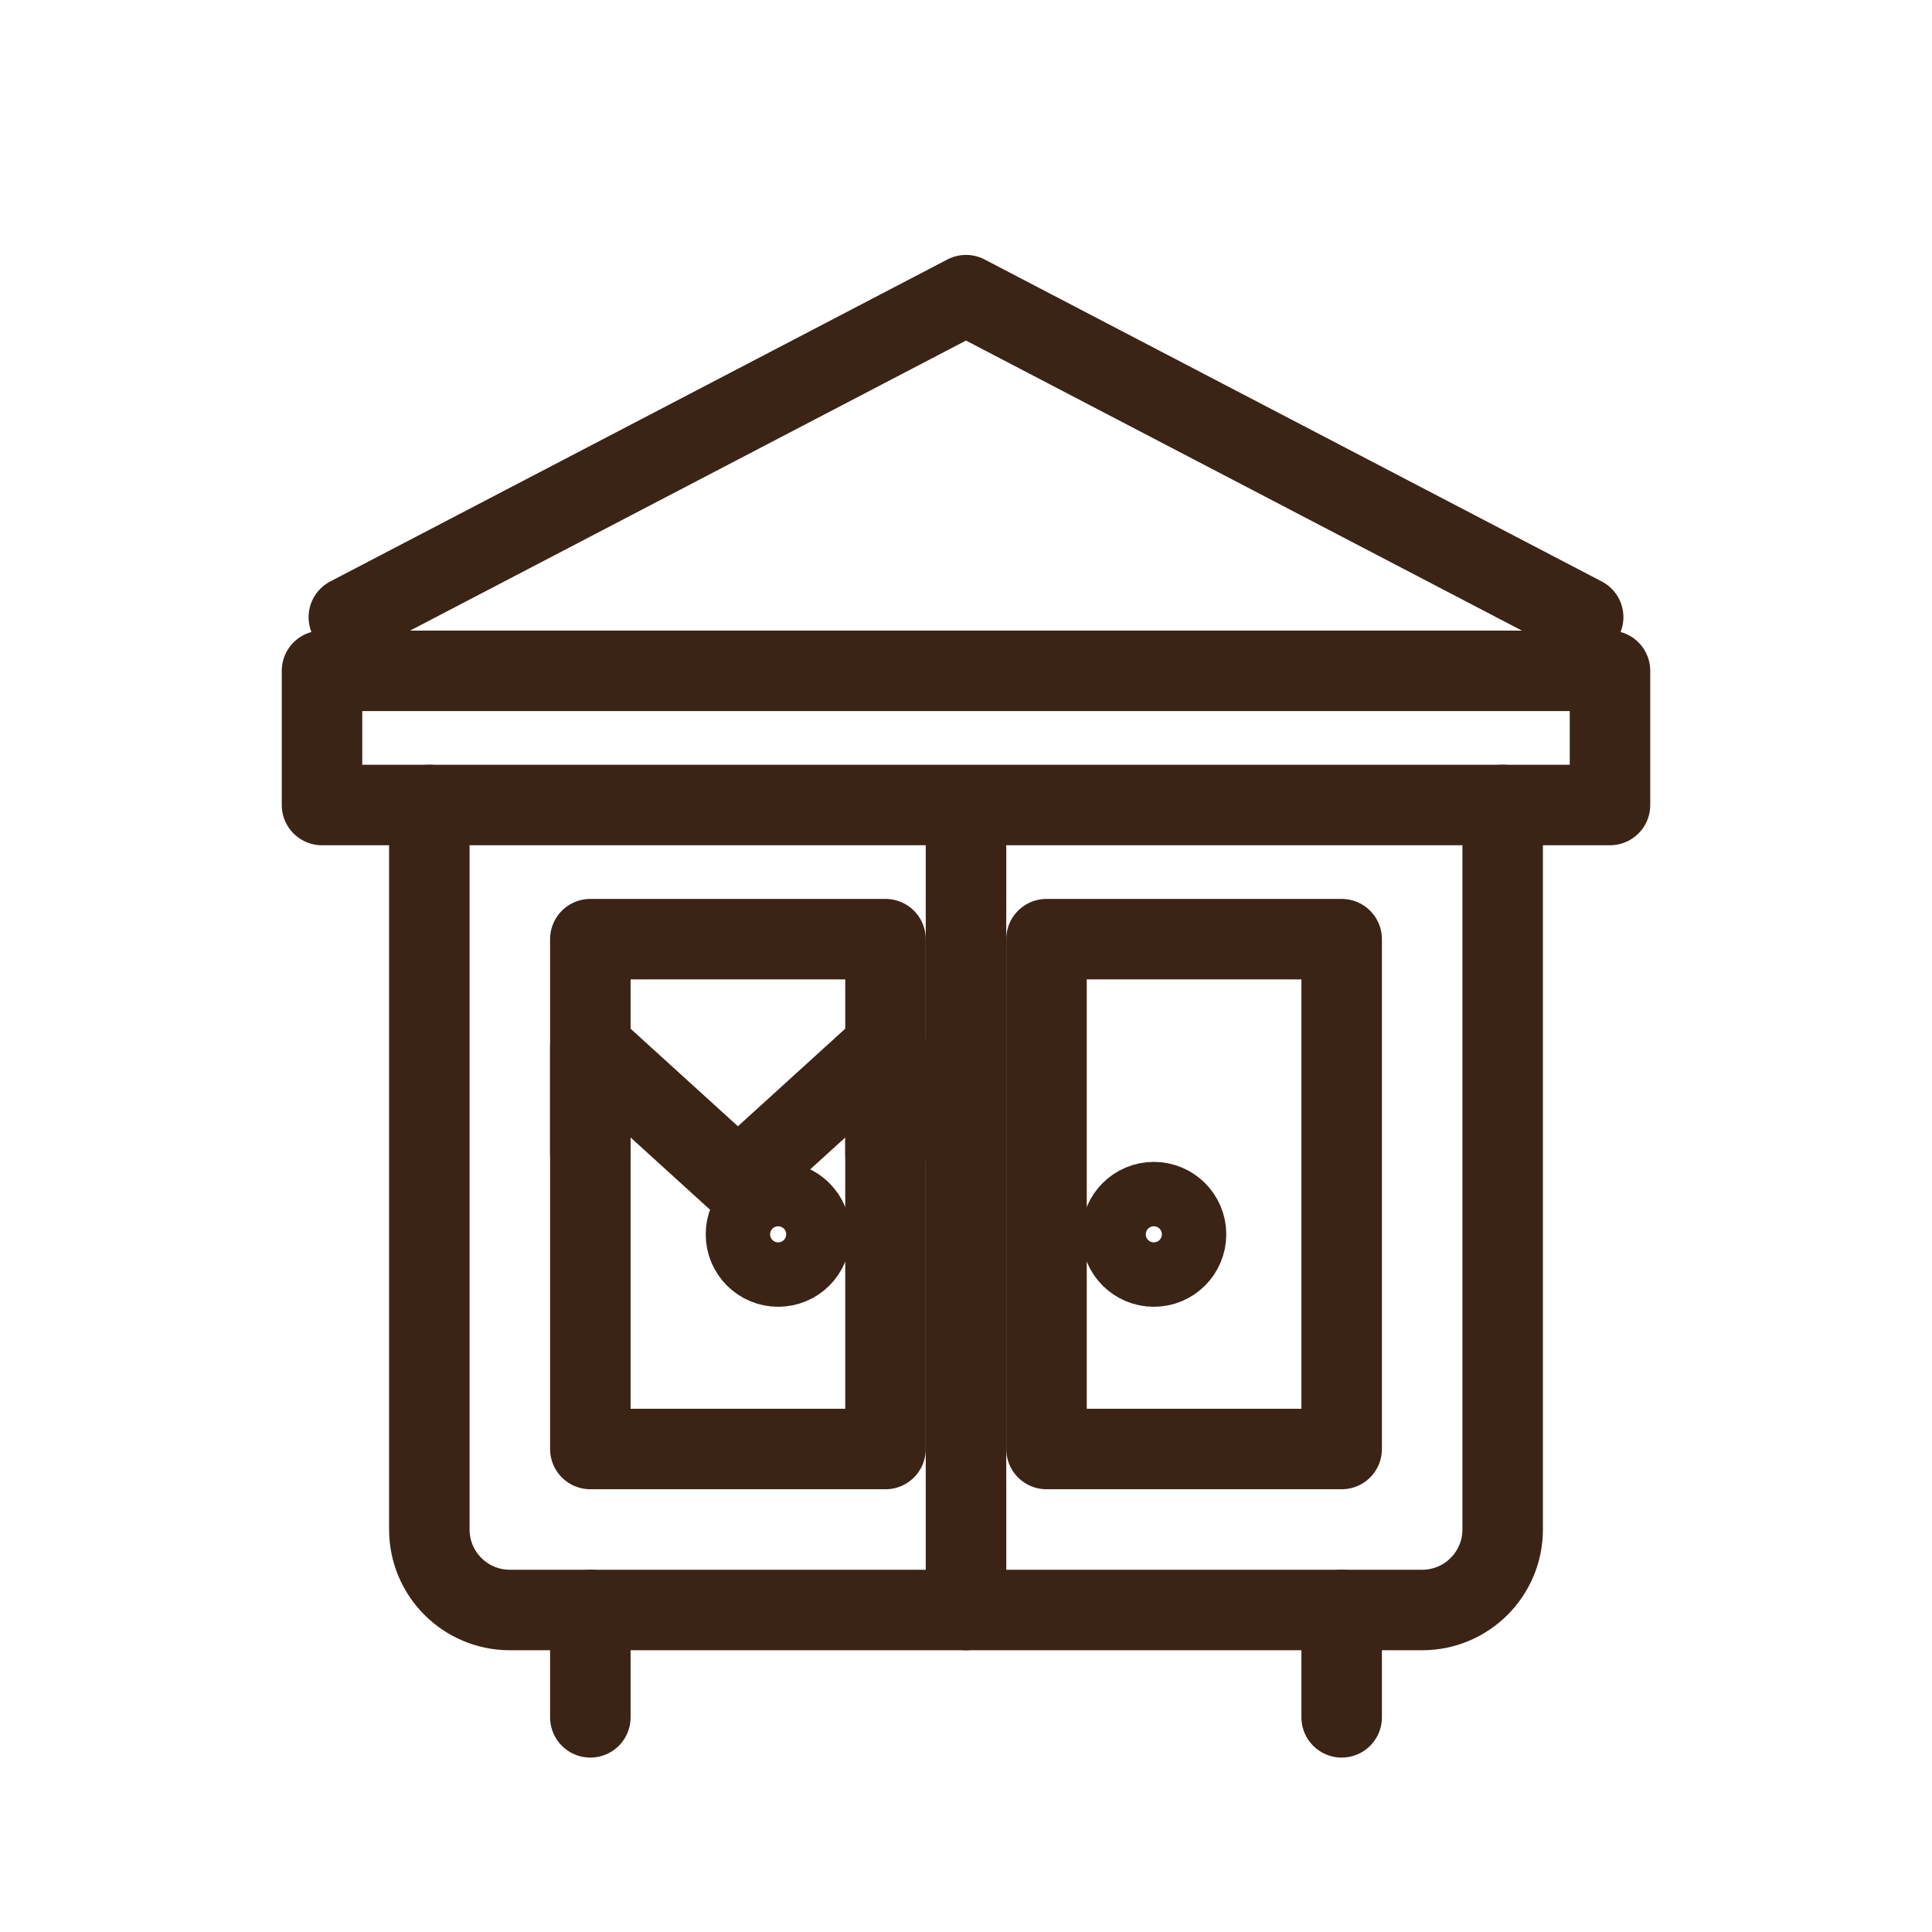
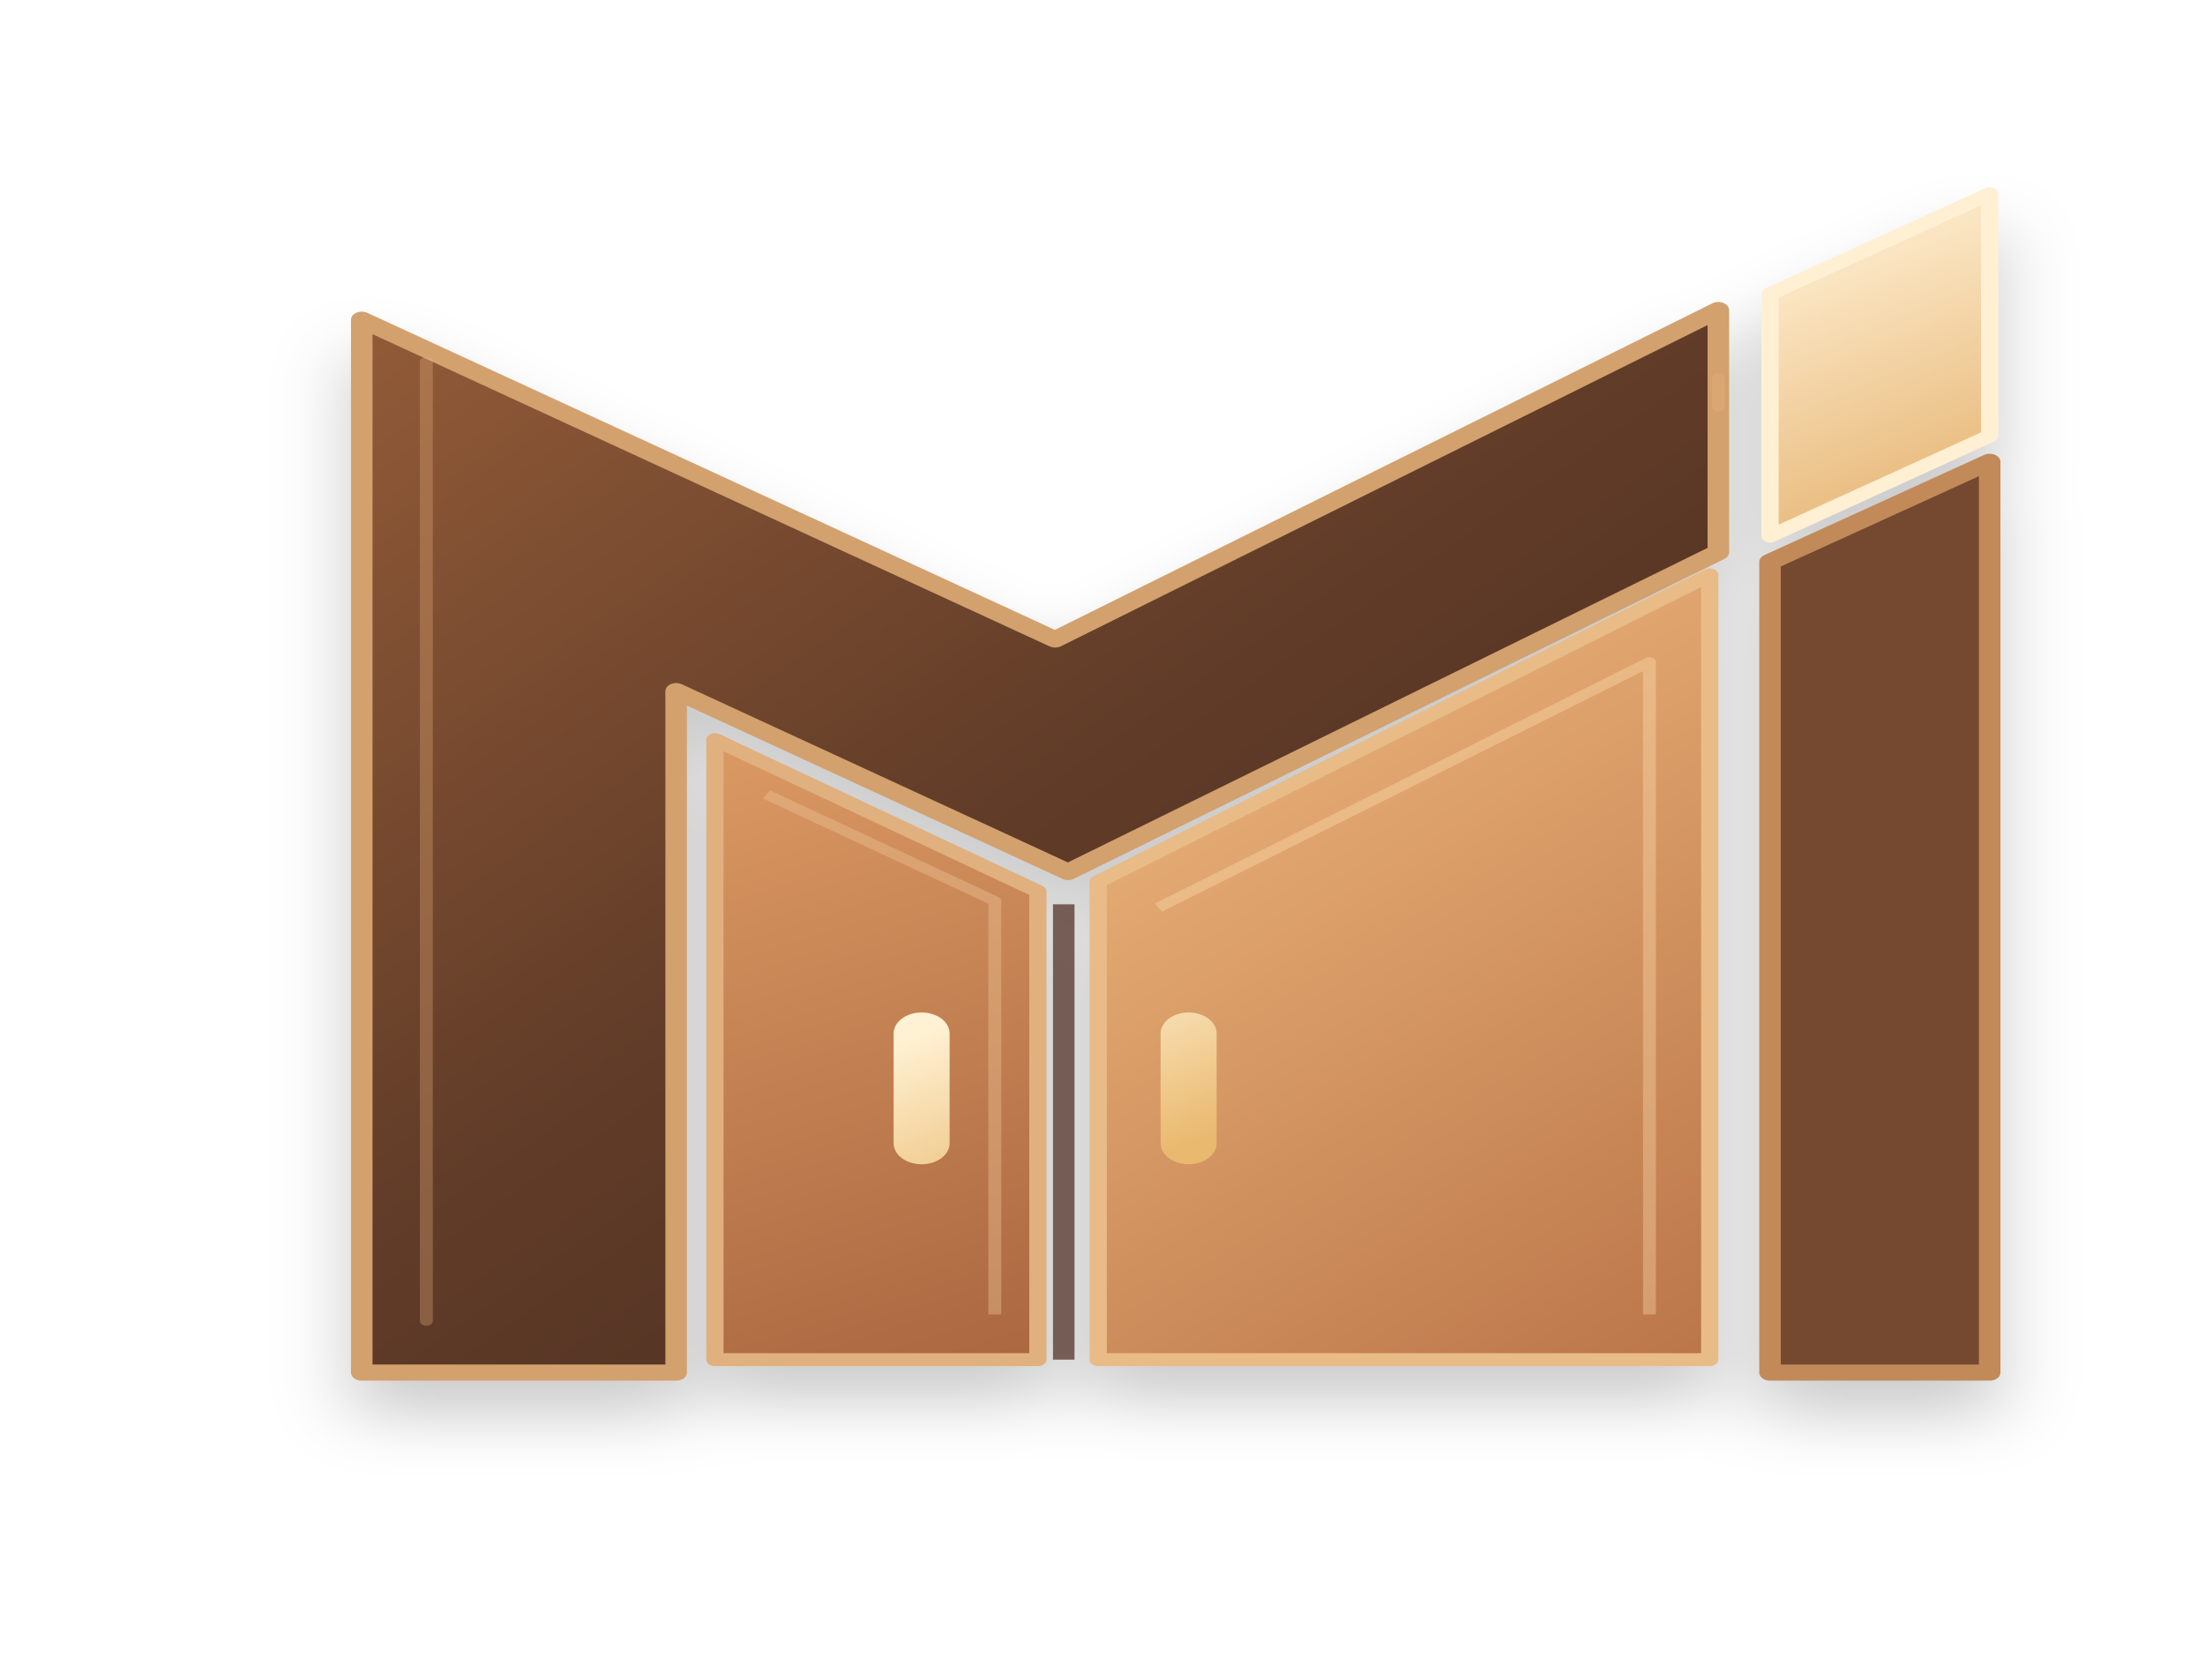
- <svg xmlns="http://www.w3.org/2000/svg" viewBox="0 0 72 72" fill="none">
-   <g stroke="#3B2416" stroke-linecap="round" stroke-linejoin="round" stroke-width="3">
-     <path d="M13 23 36 11l23 12" />
-     <path d="M12 25h48v5H12z" />
-     <path d="M16 30v27a3 3 0 0 0 3 3h34a3 3 0 0 0 3-3V30" />
-     <path d="M22 35h11v19H22zM39 35h11v19H39z" />
-     <path d="M36 31v29M22 43v-4l5.5 5 5.5-5v4" />
-     <path d="M22 60v4m28-4v4" />
-     <circle cx="29" cy="46" r="1.2" />
-     <circle cx="43" cy="46" r="1.2" />
+ <svg xmlns="http://www.w3.org/2000/svg" viewBox="0 0 512 390" fill="none">
+   <defs>
+     <linearGradient id="frame" x1="87" y1="117" x2="383" y2="438" gradientUnits="userSpaceOnUse">
+       <stop stop-color="#925B38" />
+       <stop offset=".48" stop-color="#613C28" />
+       <stop offset="1" stop-color="#43291F" />
+     </linearGradient>
+     <linearGradient id="doorLeft" x1="166" y1="258" x2="244" y2="445" gradientUnits="userSpaceOnUse">
+       <stop stop-color="#D99762" />
+       <stop offset="1" stop-color="#A96640" />
+     </linearGradient>
+     <linearGradient id="doorRight" x1="257" y1="275" x2="397" y2="444" gradientUnits="userSpaceOnUse">
+       <stop stop-color="#E6AD75" />
+       <stop offset="1" stop-color="#BA7448" />
+     </linearGradient>
+     <linearGradient id="inlay" x1="414" y1="91" x2="458" y2="171" gradientUnits="userSpaceOnUse">
+       <stop stop-color="#FFF0D4" />
+       <stop offset="1" stop-color="#E7B879" />
+     </linearGradient>
+     <linearGradient id="handle" x1="0" y1="0" x2="1" y2="1">
+       <stop stop-color="#FFF1D3" />
+       <stop offset="1" stop-color="#E9B96F" />
+     </linearGradient>
+     <filter id="shadow" x="54" y="63" width="430" height="425" color-interpolation-filters="sRGB" filterUnits="userSpaceOnUse">
+       <feGaussianBlur in="SourceAlpha" stdDeviation="9" />
+       <feOffset dy="11" />
+       <feComponentTransfer>
+         <feFuncA slope=".2" type="linear" />
+       </feComponentTransfer>
+       <feMerge>
+         <feMergeNode />
+         <feMergeNode in="SourceGraphic" />
+       </feMerge>
+     </filter>
+   </defs>
+   <g filter="url(#shadow)" stroke-linejoin="round" transform="translate(0 -15) scale(1 .75)">
+     <path d="M84 119 245 218 399 116v75L248 290l-91-56v211H84V119Z" fill="url(#frame)" stroke="#D3A16E" stroke-width="5" />
+     <path d="m411 194 51-31v282h-51V194Z" fill="#74492F" stroke="#C28A59" stroke-width="5" />
+     <path d="m411 111 51-31v75l-51 31v-75Z" fill="url(#inlay)" stroke="#FFF0D4" stroke-width="4" />
+     <path d="m166 249 75 47v145h-75V249Z" fill="url(#doorLeft)" stroke="#E0B17E" stroke-width="4" />
+     <path d="m255 293 142-95v243H255V293Z" fill="url(#doorRight)" stroke="#E9BB87" stroke-width="4" />
+     <path d="m178 266 53 33v128" stroke="#F1C99A" stroke-opacity=".38" stroke-width="3" />
+     <path d="m269 301 114-76v202" stroke="#FFE1B5" stroke-opacity=".35" stroke-width="3" />
+     <path d="M247 300v141" stroke="#4A291D" stroke-opacity=".7" stroke-width="5" />
+     <path d="M214 340v34m62-34v34" stroke="url(#handle)" stroke-linecap="round" stroke-width="13" />
+     <path d="M99 132v297m300-292v9" stroke="#E7B07A" stroke-opacity=".32" stroke-linecap="round" stroke-width="3" />
  </g>
</svg>
